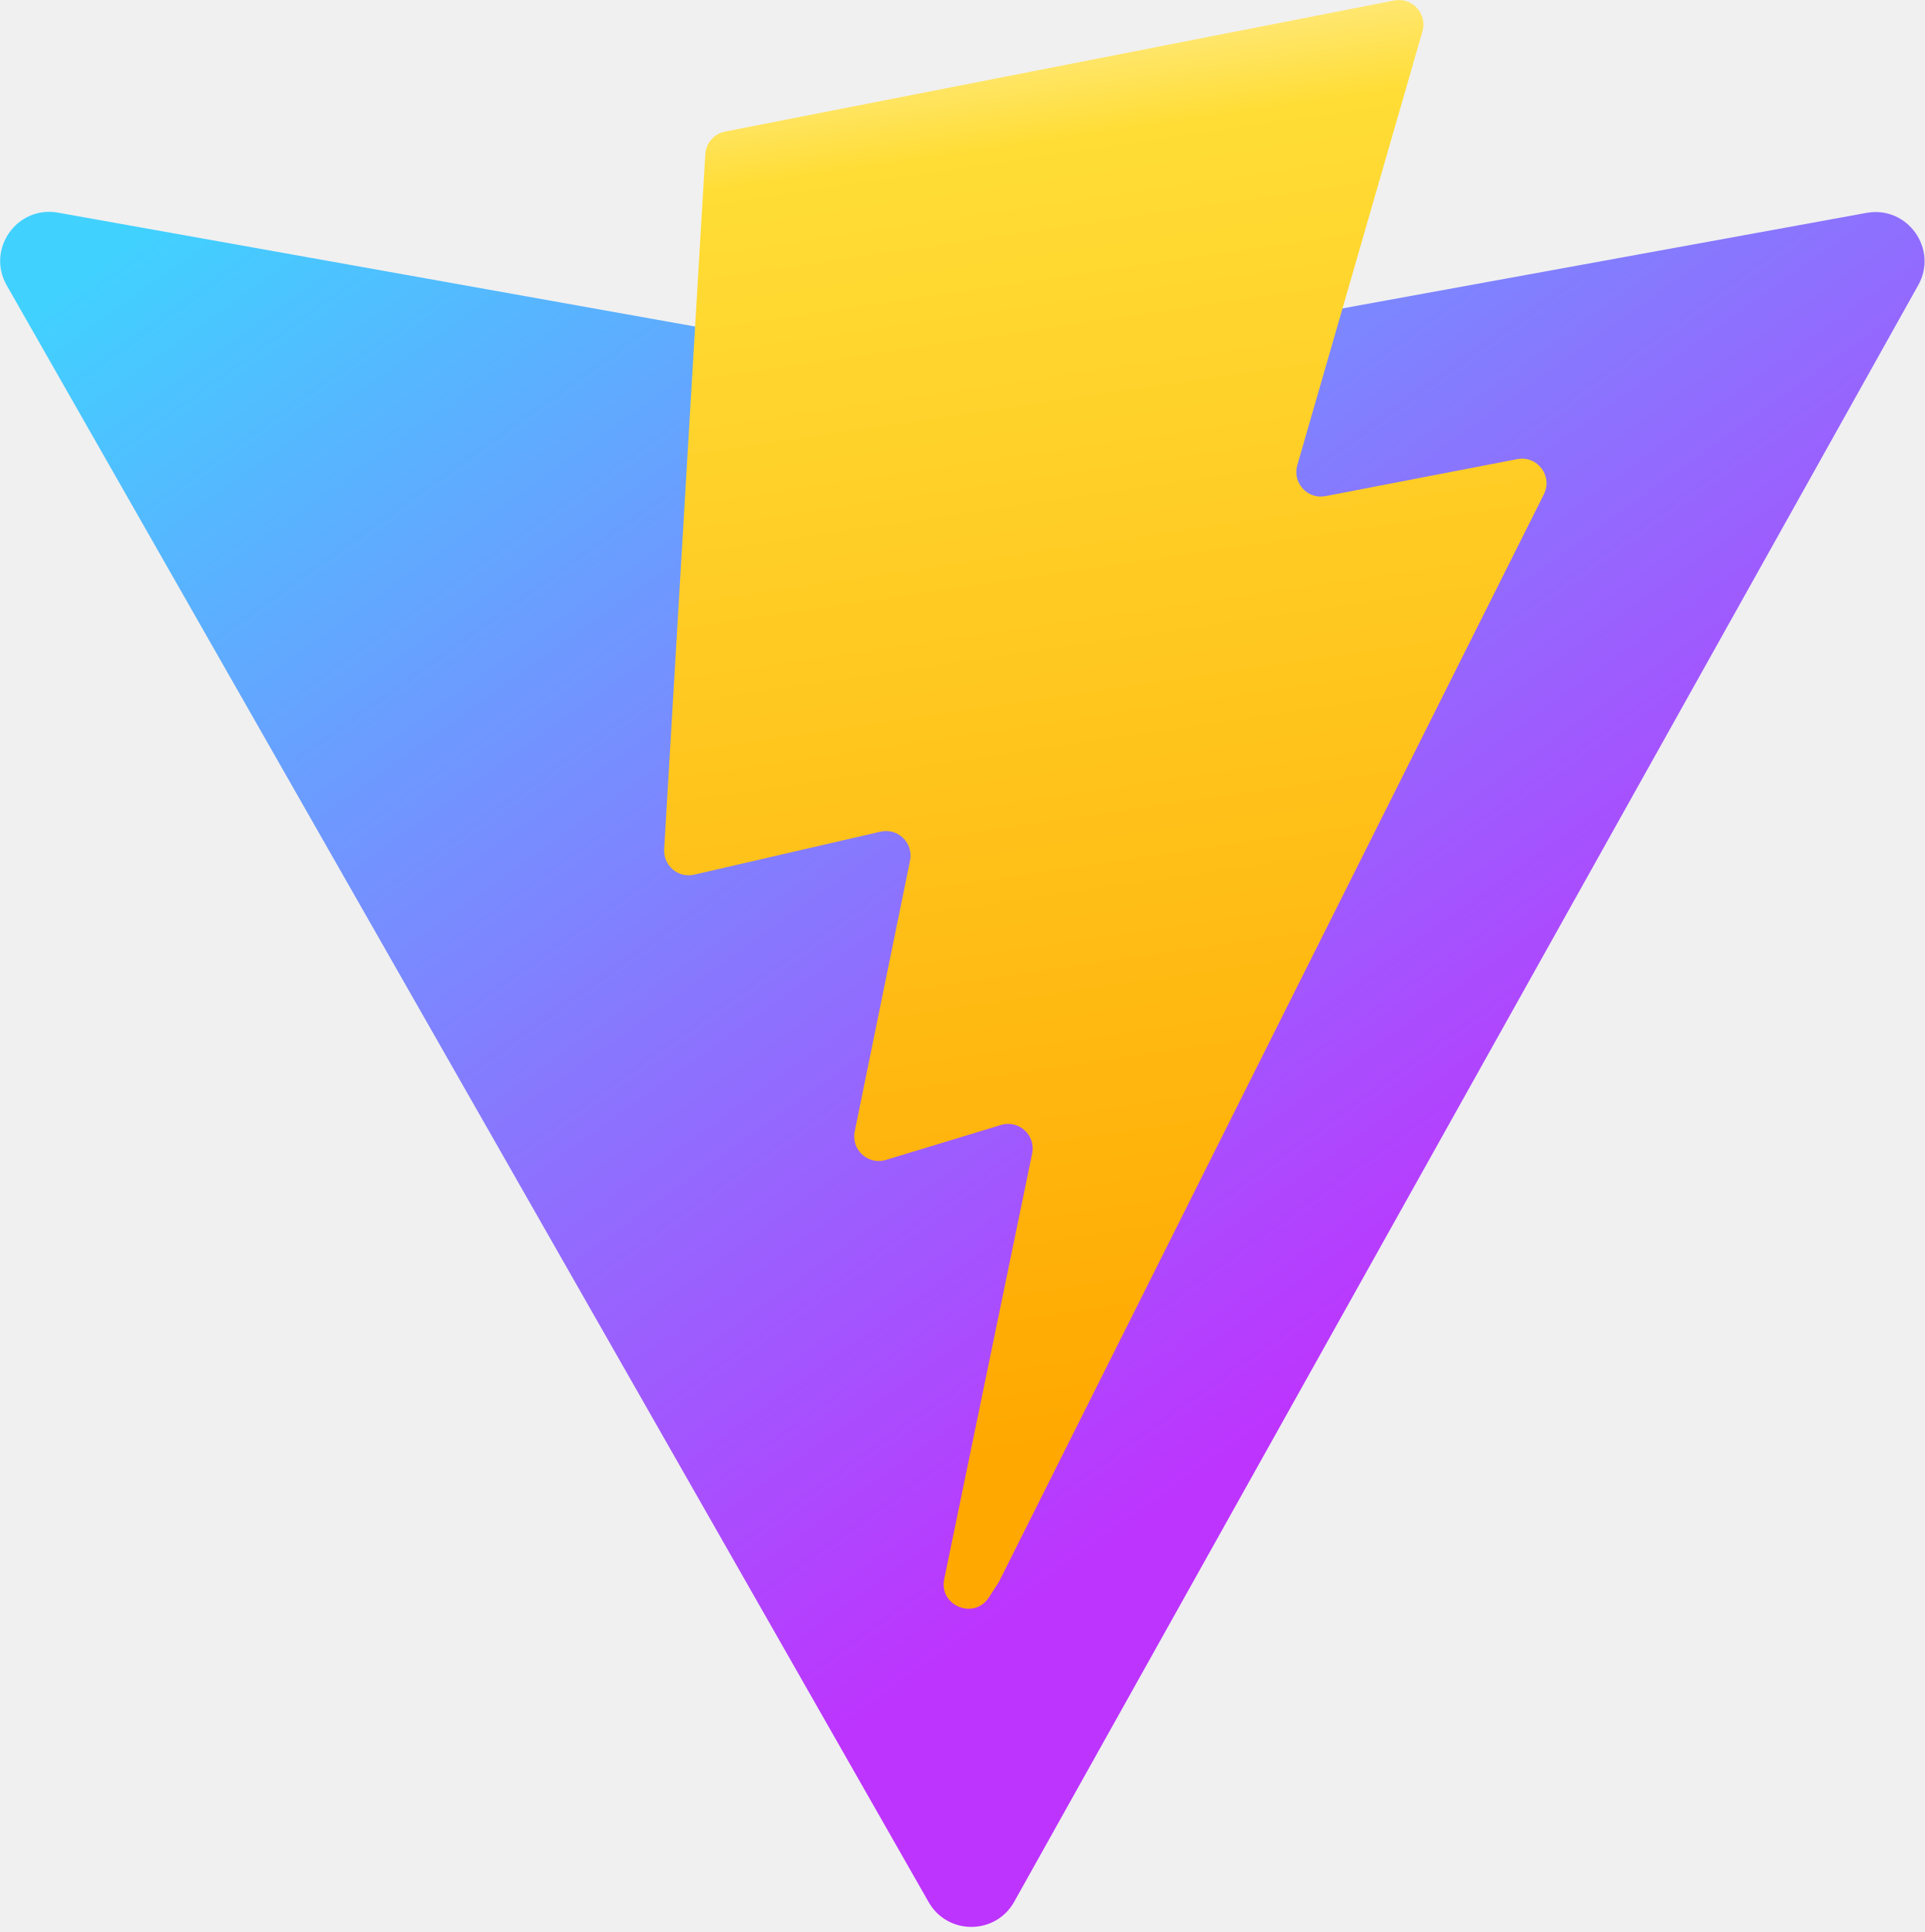
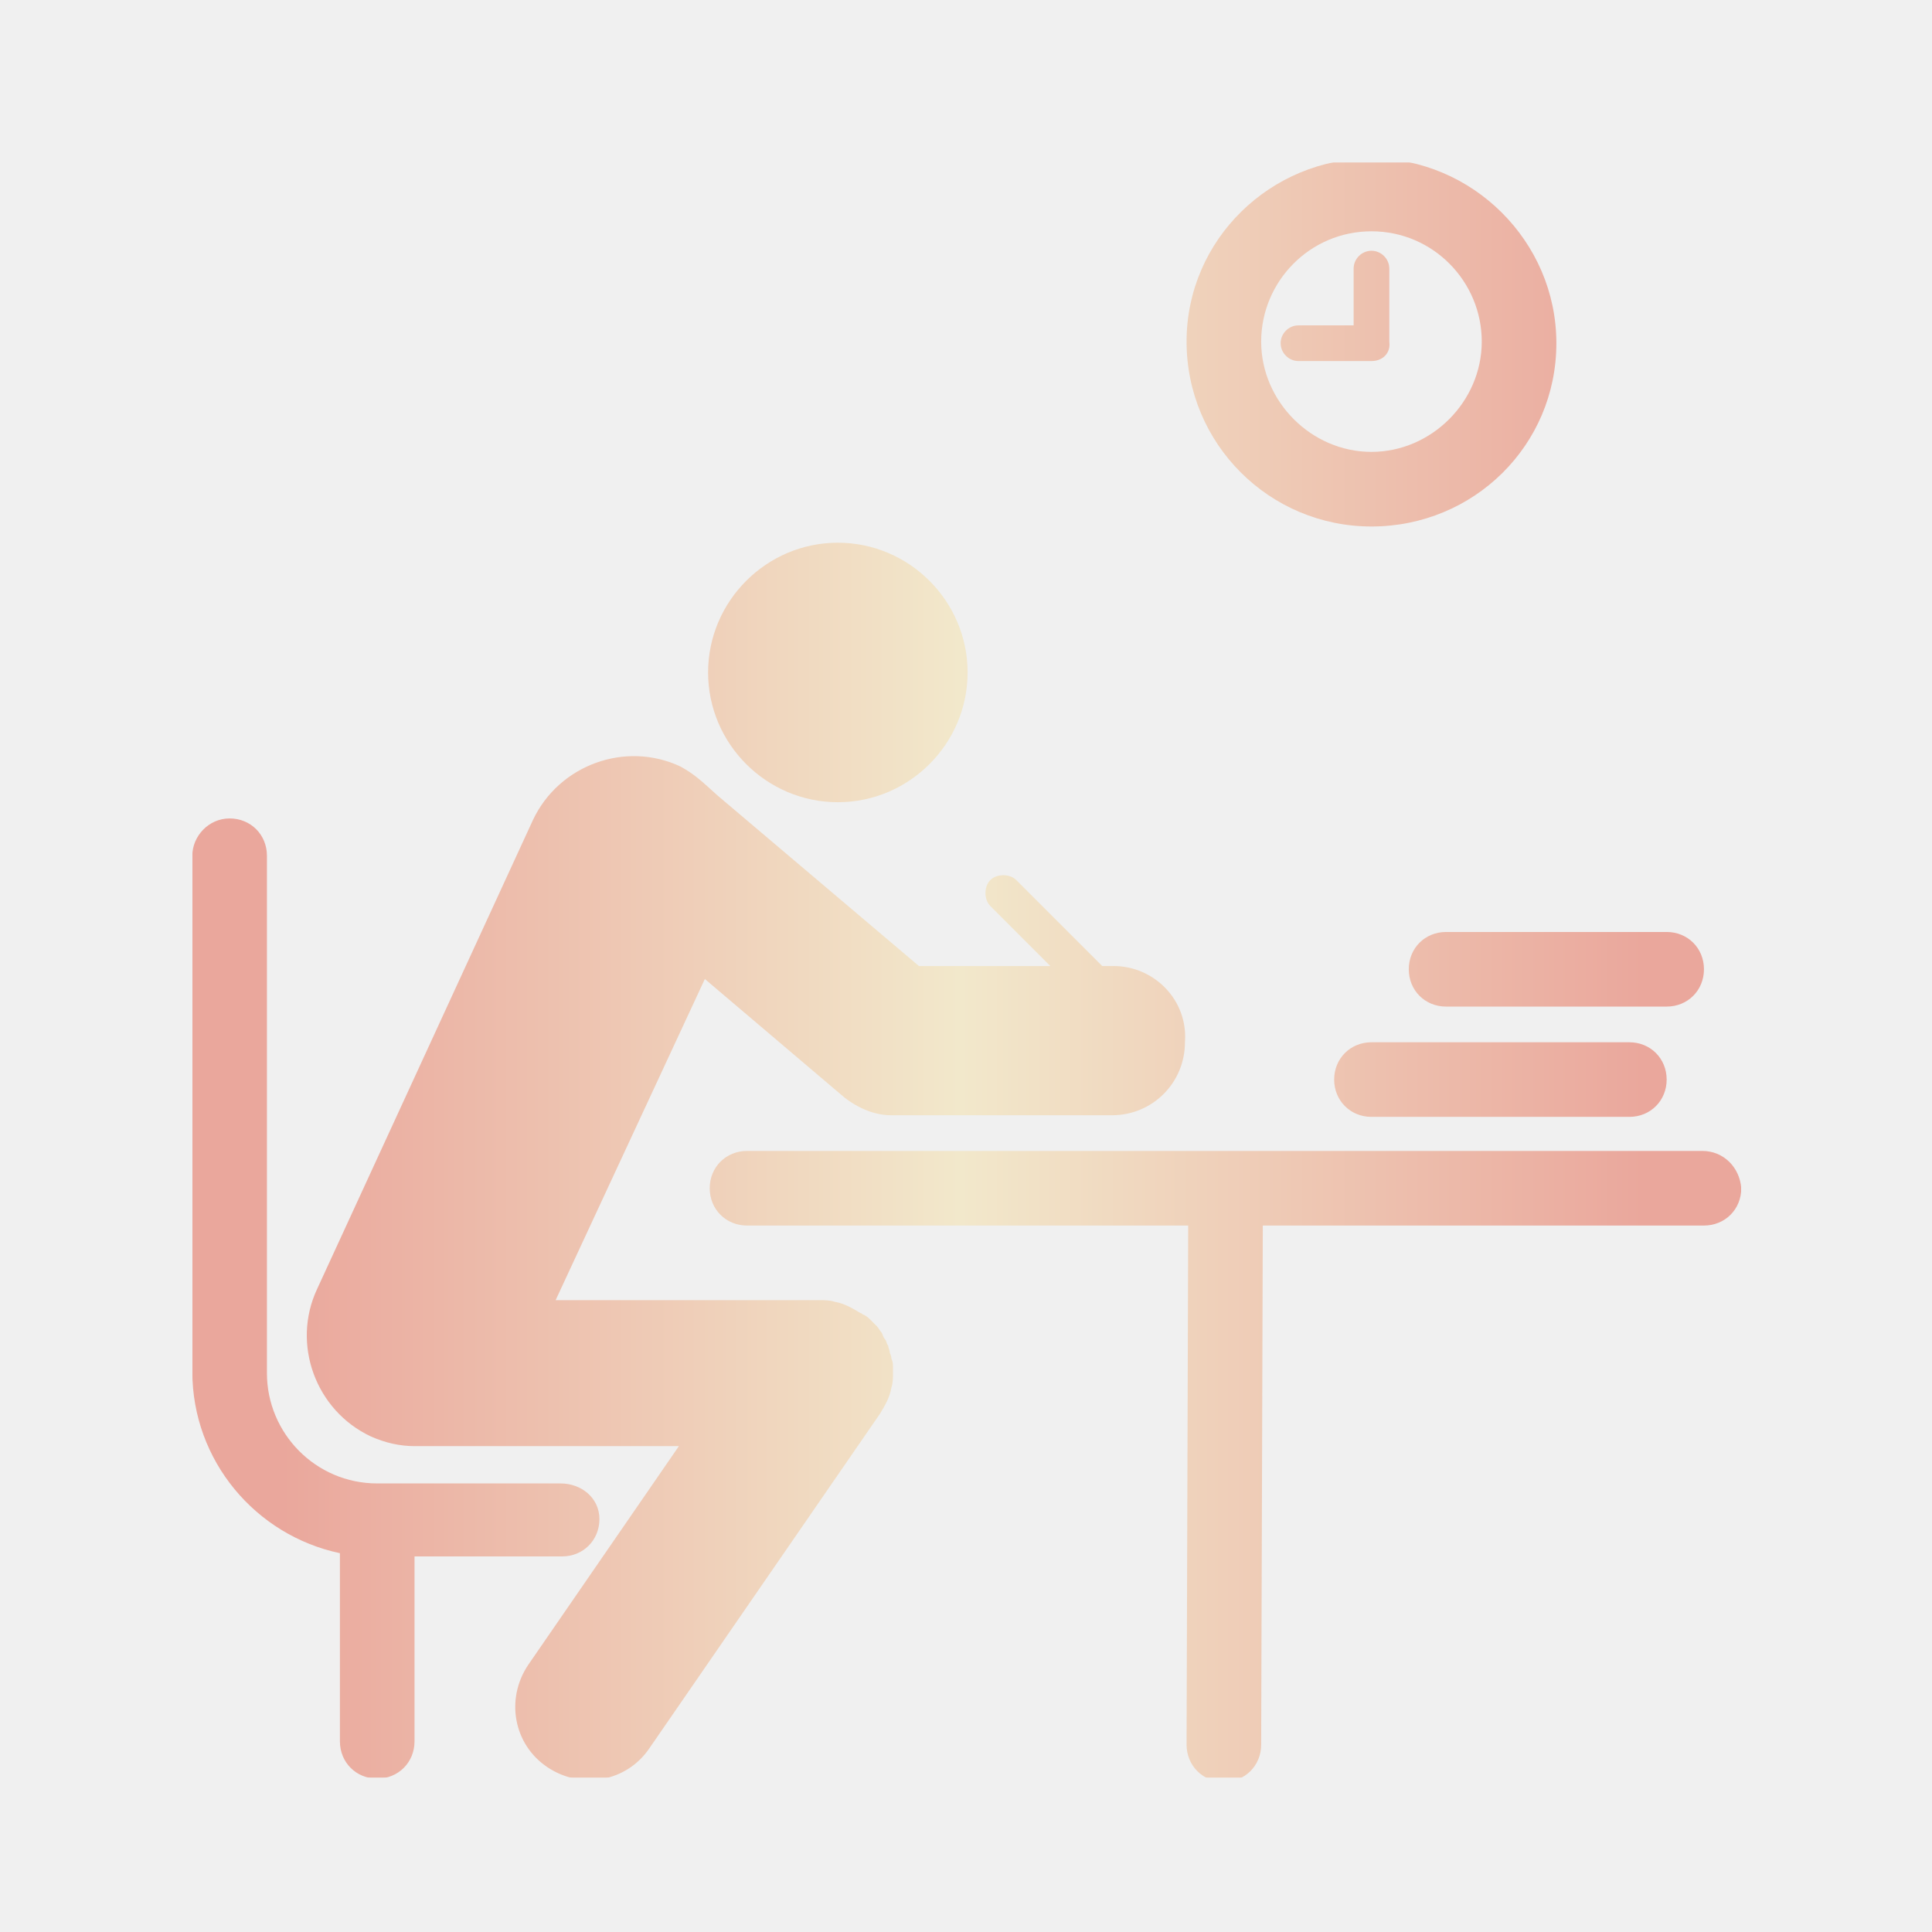
- <svg xmlns="http://www.w3.org/2000/svg" aria-hidden="true" role="img" class="iconify iconify--logos" width="31.88" height="32" preserveAspectRatio="xMidYMid meet" viewBox="0 0 256 257">
-   <defs>
-     <linearGradient id="IconifyId1813088fe1fbc01fb466" x1="-.828%" x2="57.636%" y1="7.652%" y2="78.411%">
-       <stop offset="0%" stop-color="#41D1FF" />
-       <stop offset="100%" stop-color="#BD34FE" />
-     </linearGradient>
-     <linearGradient id="IconifyId1813088fe1fbc01fb467" x1="43.376%" x2="50.316%" y1="2.242%" y2="89.03%">
-       <stop offset="0%" stop-color="#FFEA83" />
-       <stop offset="8.333%" stop-color="#FFDD35" />
-       <stop offset="100%" stop-color="#FFA800" />
-     </linearGradient>
-   </defs>
-   <path fill="url(#IconifyId1813088fe1fbc01fb466)" d="M255.153 37.938L134.897 252.976c-2.483 4.44-8.862 4.466-11.382.048L.875 37.958c-2.746-4.814 1.371-10.646 6.827-9.67l120.385 21.517a6.537 6.537 0 0 0 2.322-.004l117.867-21.483c5.438-.991 9.574 4.796 6.877 9.62Z" />
-   <path fill="url(#IconifyId1813088fe1fbc01fb467)" d="M185.432.063L96.44 17.501a3.268 3.268 0 0 0-2.634 3.014l-5.474 92.456a3.268 3.268 0 0 0 3.997 3.378l24.777-5.718c2.318-.535 4.413 1.507 3.936 3.838l-7.361 36.047c-.495 2.426 1.782 4.5 4.151 3.78l15.304-4.649c2.372-.72 4.652 1.36 4.15 3.788l-11.698 56.621c-.732 3.542 3.979 5.473 5.943 2.437l1.313-2.028l72.516-144.72c1.215-2.423-.88-5.186-3.54-4.672l-25.505 4.922c-2.396.462-4.435-1.77-3.759-4.114l16.646-57.705c.677-2.35-1.37-4.583-3.769-4.113Z" />
+ <svg xmlns="http://www.w3.org/2000/svg" version="1.1" width="128" height="128" viewBox="0 0 128 128">
+   <g transform="matrix(0.8046875,0,0,0.8046875,12.55278,10.75922)">
+     <svg viewBox="0 0 91 95" data-background-color="#020004" preserveAspectRatio="xMidYMid meet" height="133" width="128">
+       <g id="tight-bounds" transform="matrix(1,0,0,1,-0.04663087,-0.2405)">
+         <svg viewBox="0 0 91.093 95.481" height="95.481" width="91.093">
+           <g>
+             <svg viewBox="0 0 91.093 95.481" height="95.481" width="91.093">
+               <g>
+                 <svg viewBox="0 0 91.093 95.481" height="95.481" width="91.093">
+                   <g id="textblocktransform">
+                     <svg viewBox="0 0 91.093 95.481" height="95.481" width="91.093" id="textblock">
+                       <g>
+                         <svg viewBox="0 0 91.093 95.481" height="95.481" width="91.093">
+                           <g>
+                             <svg viewBox="0 0 91.093 95.481" height="95.481" width="91.093">
+                               <g>
+                                 <svg version="1.1" x="0" y="0" viewBox="0 0 95.5 100.1" style="enable-background:new 0 0 95.4 100;" xml:space="preserve" width="91.093" height="95.481" class="icon-icon-0" data-fill-palette-color="accent" id="icon-0" />
+                               </g>
+                             </svg>
+                           </g>
+                         </svg>
+                       </g>
+                     </svg>
+                   </g>
+                 </svg>
+               </g>
+             </svg>
+           </g>
+           <defs />
+           <mask id="ccbb7c7b-6a7a-40ca-a8bc-02c138f62e21">
+             <g id="SvgjsG1437">
+               <svg viewBox="0 0 91.093 95.481" height="95.481" width="91.093">
+                 <g>
+                   <svg viewBox="0 0 91.093 95.481" height="95.481" width="91.093">
+                     <g>
+                       <svg viewBox="0 0 91.093 95.481" height="95.481" width="91.093">
+                         <g id="SvgjsG1436">
+                           <svg viewBox="0 0 91.093 95.481" height="95.481" width="91.093" id="SvgjsSvg1435">
+                             <g>
+                               <svg viewBox="0 0 91.093 95.481" height="95.481" width="91.093">
+                                 <g>
+                                   <svg viewBox="0 0 91.093 95.481" height="95.481" width="91.093">
+                                     <g>
+                                       <svg version="1.1" x="0" y="0" viewBox="0 0 95.5 100.1" style="enable-background:new 0 0 95.4 100;" xml:space="preserve" width="91.093" height="95.481" class="icon-icon-0" data-fill-palette-color="accent" id="SvgjsSvg1434">
+                                         <path d="M22.7 81.7H11.4c-3.8 0-6.8-3.1-6.8-6.8V43c0-1.3-1-2.3-2.3-2.3S0 41.8 0 43v31.8C0 80.3 3.9 84.9 9.1 86v11.6c0 1.3 1 2.3 2.3 2.3s2.3-1 2.3-2.3V86.2h9.1c1.3 0 2.3-1 2.3-2.3S24 81.7 22.7 81.7zM39.8 23.7c4.4 0 8 3.6 8 8s-3.6 8-8 8-8-3.6-8-8S35.4 23.7 39.8 23.7zM93.1 61.2H34.2c-1.3 0-2.3 1-2.3 2.3 0 1.3 1 2.3 2.3 2.3h27.2l-0.1 32c0 1.3 1 2.3 2.3 2.3l0 0c1.3 0 2.3-1 2.3-2.3l0.1-32h27.2c1.3 0 2.3-1 2.3-2.3C95.4 62.2 94.4 61.2 93.1 61.2zM56.8 49.8h-0.7l-5.3-5.3c-0.4-0.4-1.2-0.4-1.6 0-0.4 0.4-0.4 1.2 0 1.6l3.7 3.7h-8.1L32.4 39.3c-1-0.9-1.4-1.3-2.3-1.8-3.4-1.6-7.5-0.1-9.1 3.3L7.7 69.7c-1.6 3.4-0.1 7.5 3.3 9.1 0.9 0.4 1.8 0.6 2.7 0.6l0 0H30l-9.3 13.5c-1.4 2.1-0.9 4.9 1.2 6.3s4.9 0.9 6.3-1.2l14.2-20.6 0 0c0.3-0.5 0.6-1 0.7-1.6 0.1-0.3 0.1-0.6 0.1-0.9l0 0c0-0.1 0-0.2 0-0.3 0-0.2 0-0.4-0.1-0.6 0-0.2-0.1-0.3-0.1-0.4s-0.1-0.3-0.1-0.4c-0.1-0.1-0.1-0.3-0.2-0.4-0.1-0.1-0.1-0.2-0.2-0.4-0.1-0.1-0.2-0.3-0.3-0.4s-0.2-0.2-0.3-0.3c-0.2-0.2-0.3-0.3-0.5-0.4-0.1 0-0.1-0.1-0.2-0.1l0 0c-0.5-0.3-1-0.6-1.6-0.7-0.3-0.1-0.6-0.1-0.9-0.1l0 0H22.4l9.2-19.8 8.6 7.3c0.9 0.7 1.9 1.1 2.9 1.1h13.6c2.5 0 4.5-2 4.5-4.5C61.4 51.9 59.3 49.8 56.8 49.8zM88.6 59.1H72.7c-1.3 0-2.3-1-2.3-2.3s1-2.3 2.3-2.3h15.9c1.3 0 2.3 1 2.3 2.3S89.9 59.1 88.6 59.1zM90.9 52.3H77.3c-1.3 0-2.3-1-2.3-2.3s1-2.3 2.3-2.3h13.6c1.3 0 2.3 1 2.3 2.3S92.2 52.3 90.9 52.3zM72.7 22.7c-6.3 0-11.4-5.1-11.4-11.4S66.5 0 72.7 0s11.4 5.1 11.4 11.4S79 22.7 72.7 22.7zM72.7 4.5c-3.8 0-6.8 3.1-6.8 6.8s3.1 6.8 6.8 6.8 6.8-3.1 6.8-6.8S76.5 4.5 72.7 4.5zM72.7 12.5h-4.5c-0.6 0-1.1-0.5-1.1-1.1s0.5-1.1 1.1-1.1h3.4V6.8c0-0.6 0.5-1.1 1.1-1.1s1.1 0.5 1.1 1.1v4.5C73.9 12 73.4 12.5 72.7 12.5z" fill="white" />
+                                       </svg>
+                                     </g>
+                                   </svg>
+                                 </g>
+                               </svg>
+                             </g>
+                           </svg>
+                         </g>
+                       </svg>
+                     </g>
+                   </svg>
+                 </g>
+                 <defs>
+                   <mask />
+                 </defs>
+               </svg>
+               <rect width="91.093" height="95.481" fill="black" stroke="none" visibility="hidden" />
+             </g>
+           </mask>
+           <linearGradient x1="0.054" x2="0.941" y1="0.5" y2="0.5" id="23c0dcba-0bd3-47ea-9d2f-8f4090a9f76c">
+             <stop stop-color="#eaa79c" offset="0" />
+             <stop stop-color="#f2e8cb" offset="0.498" />
+             <stop stop-color="#eaa79c" offset="1" />
+           </linearGradient>
+           <rect width="91.093" height="95.481" fill="url(#23c0dcba-0bd3-47ea-9d2f-8f4090a9f76c)" mask="url(#ccbb7c7b-6a7a-40ca-a8bc-02c138f62e21)" data-fill-palette-color="accent" />
+         </svg>
+         <rect width="91.093" height="95.481" fill="none" stroke="none" visibility="hidden" />
+       </g>
+     </svg>
+   </g>
</svg>
